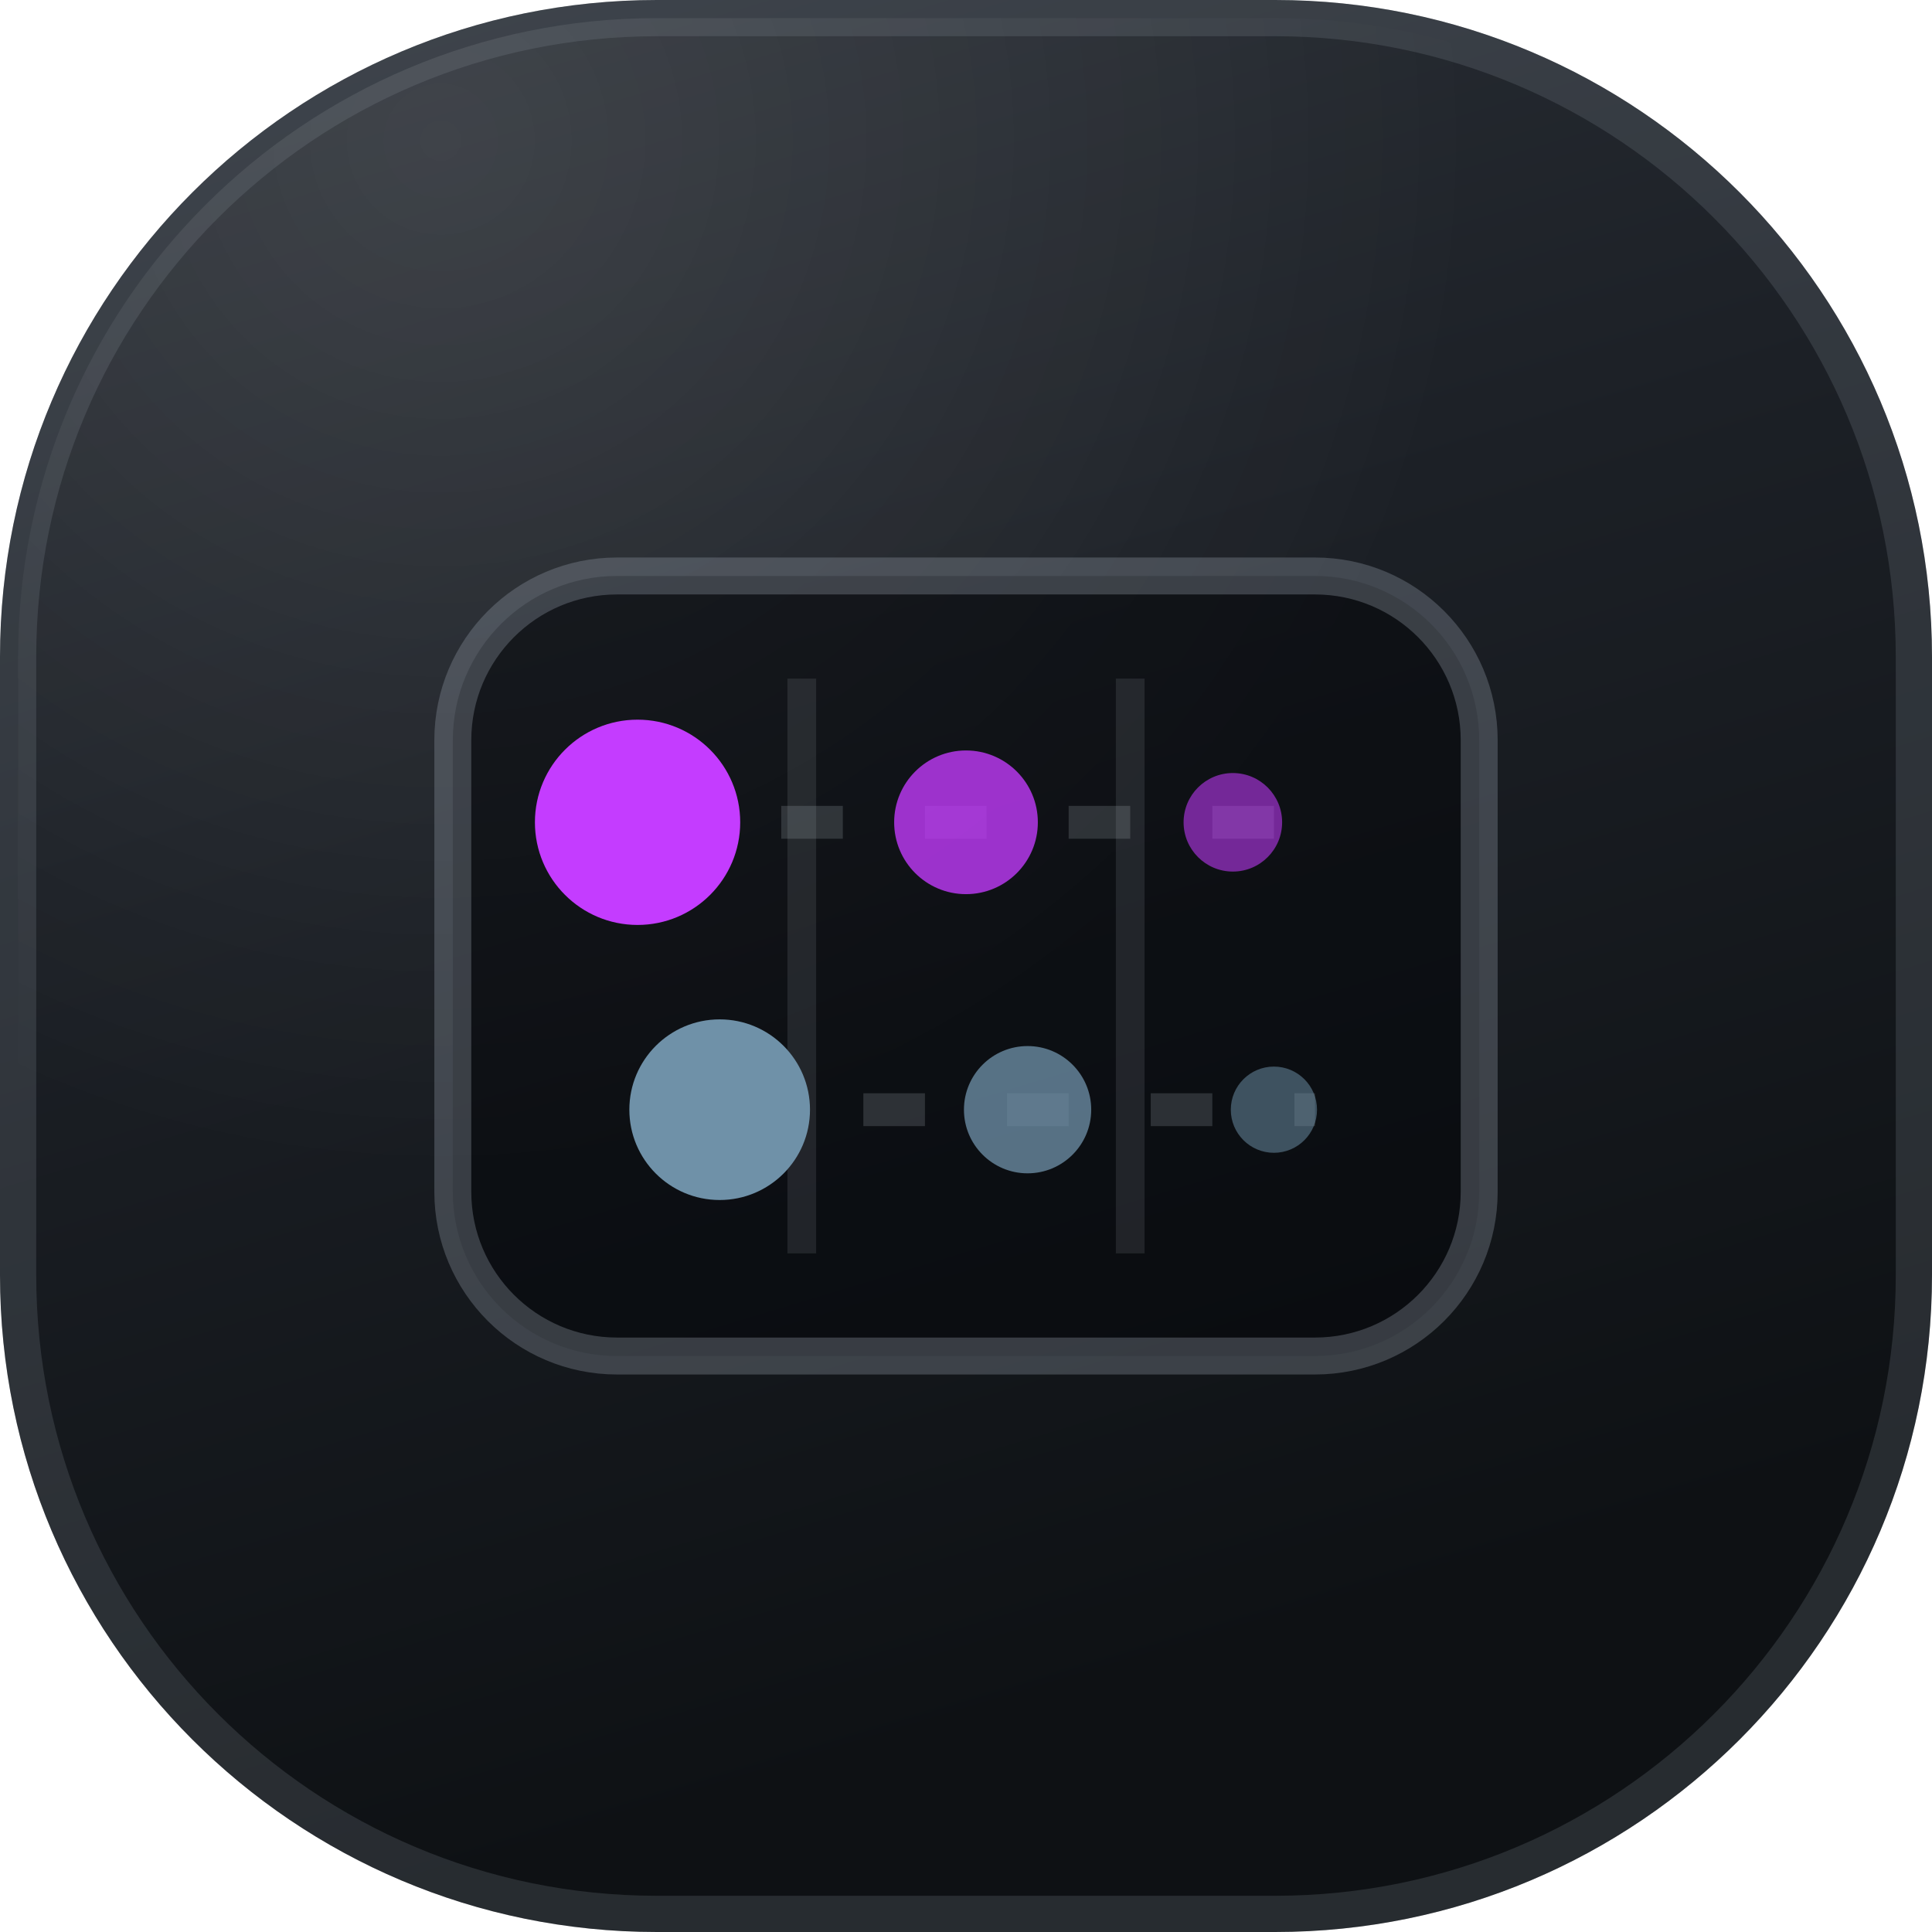
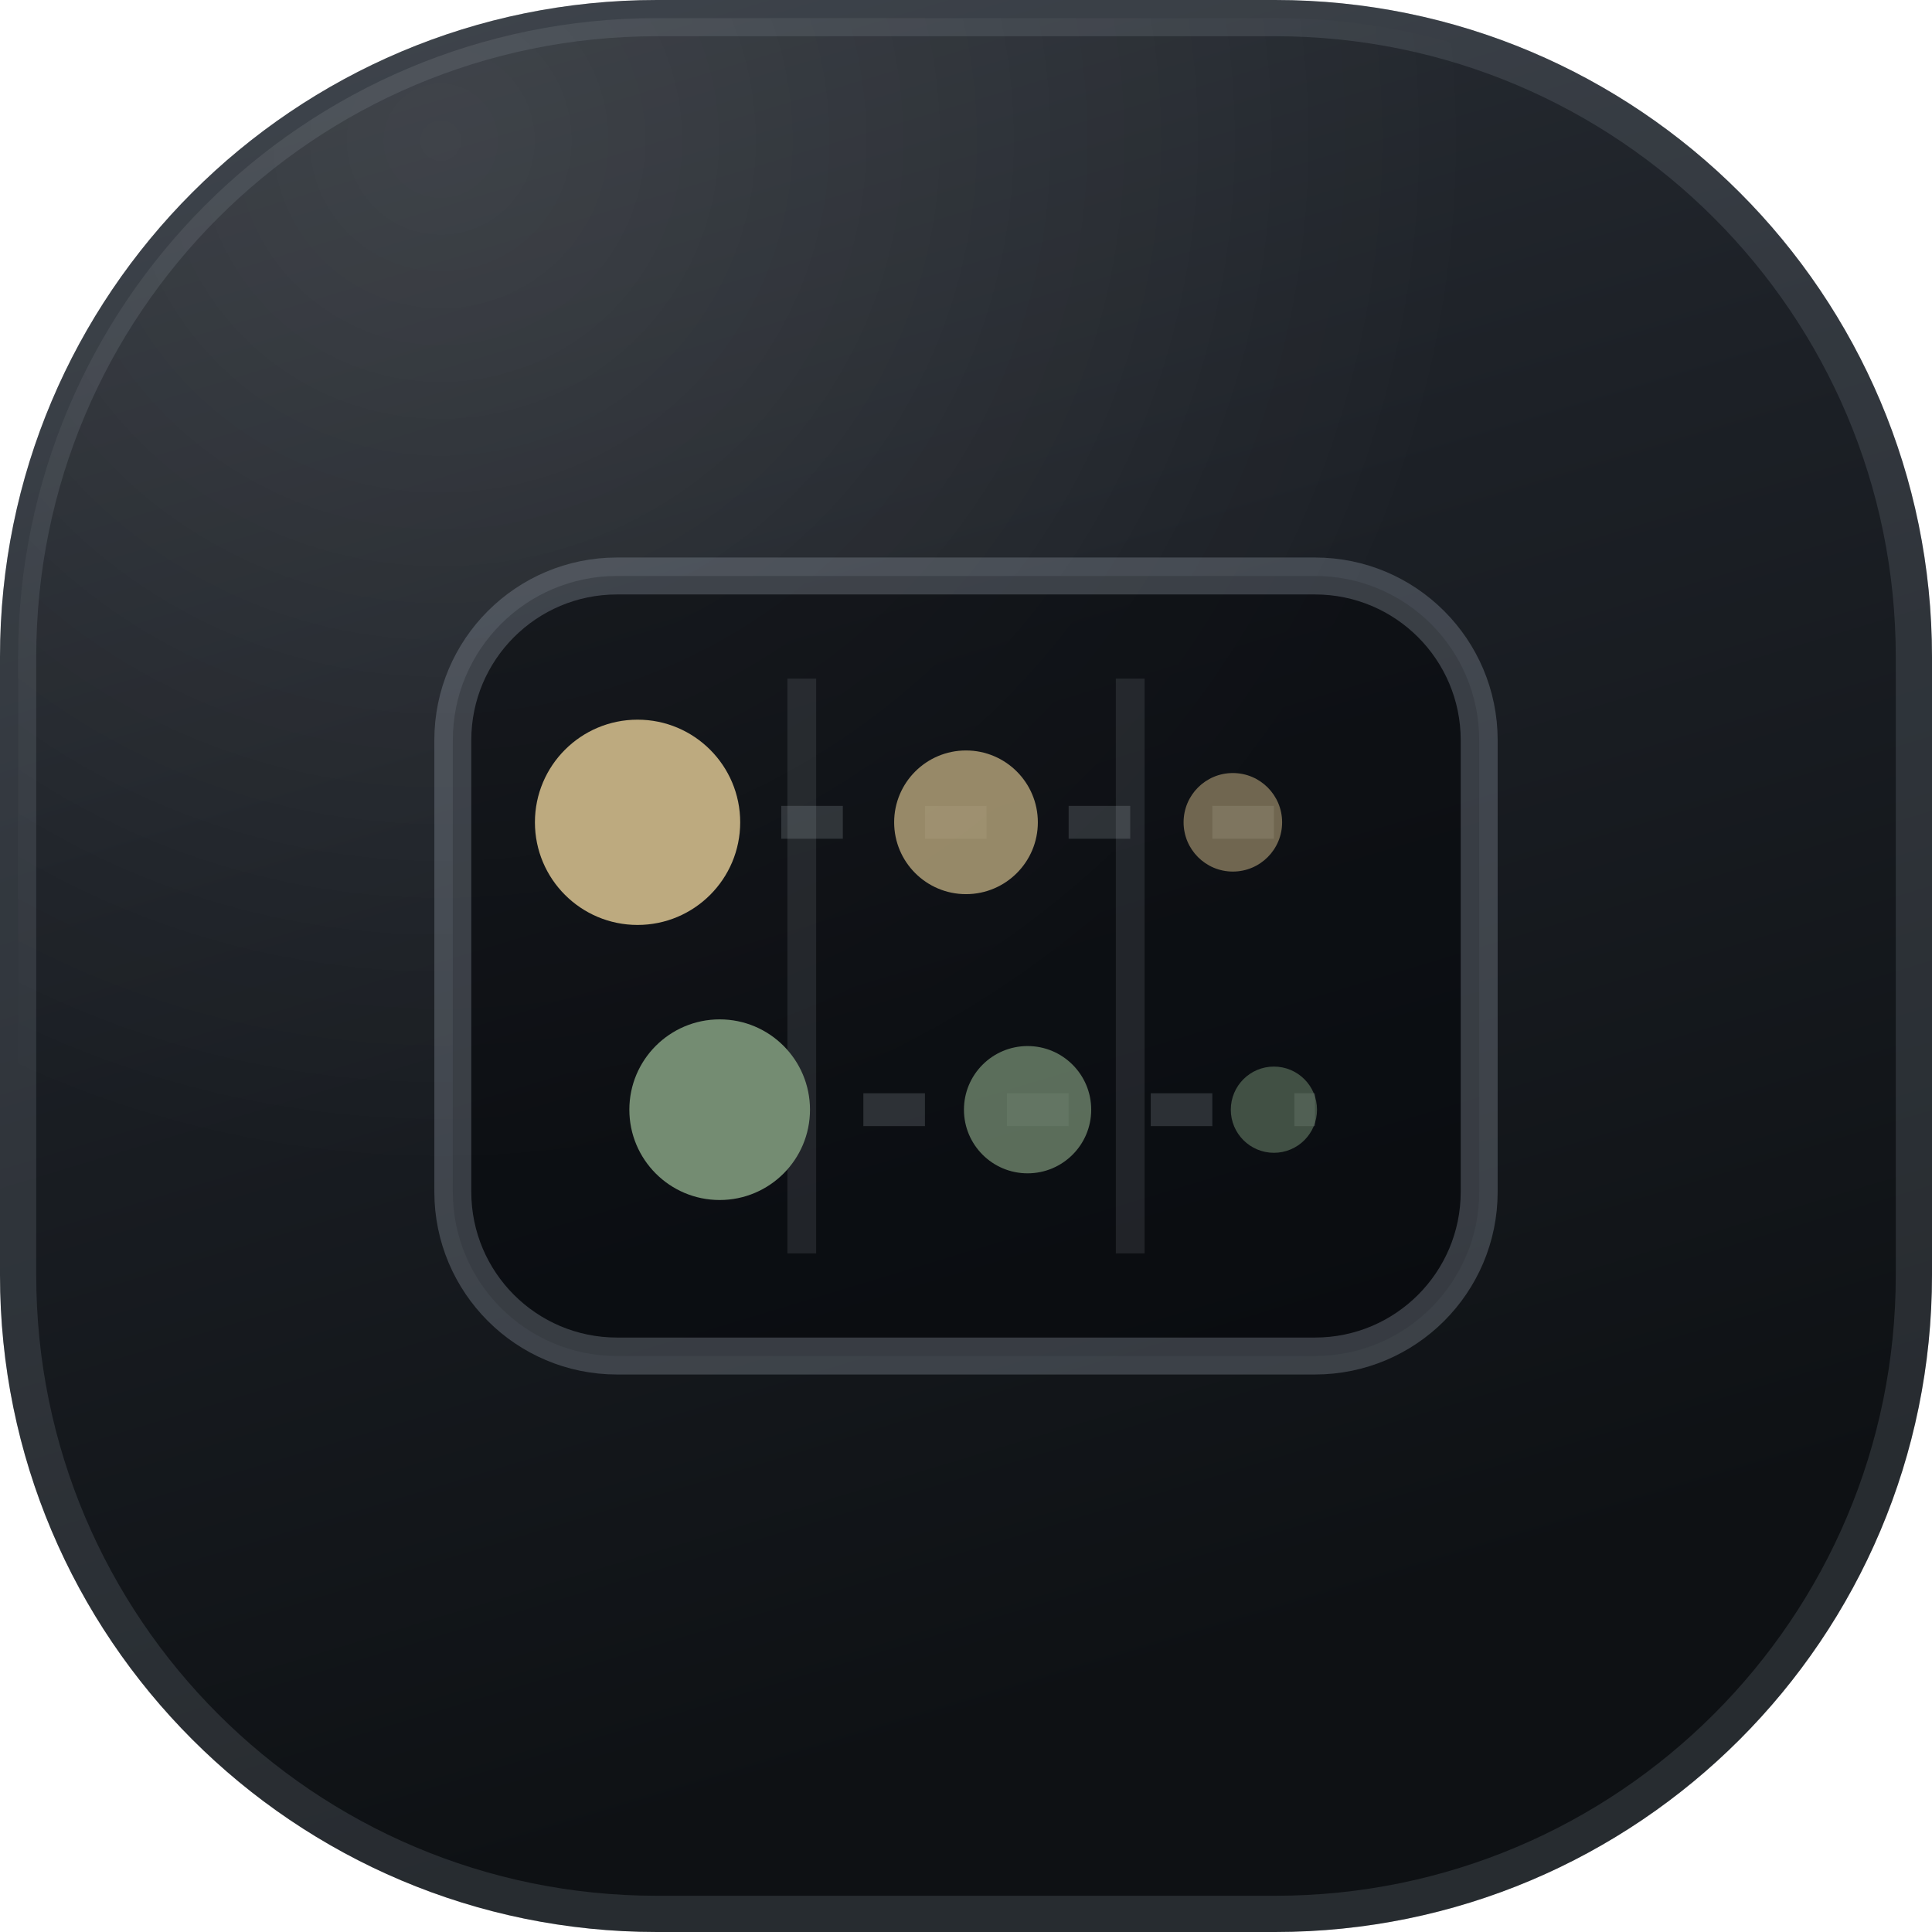
<svg xmlns="http://www.w3.org/2000/svg" width="64" height="64" viewBox="0 0 64 64">
  <defs>
    <linearGradient id="ch" x1="0" y1="0" x2="0.29" y2="0.96">
      <stop offset="0" stop-color="#2C3138" />
      <stop offset="0.45" stop-color="#1C2026" />
      <stop offset="1" stop-color="#0E1114" />
    </linearGradient>
    <radialGradient id="hl" cx="0.22" cy="0.06" r="0.95">
      <stop offset="0" stop-color="#FFFFFF" stop-opacity="0.11" />
      <stop offset="0.58" stop-color="#FFFFFF" stop-opacity="0" />
    </radialGradient>
  </defs>
  <rect x="0" y="0" width="64" height="64" rx="21.76" fill="url(#ch)" />
  <rect x="0.6" y="0.6" width="62.8" height="62.8" rx="21.16" fill="url(#hl)" stroke="#8C96A2" stroke-opacity="0.2" stroke-width="1.2" />
  <g transform="translate(32,32) scale(0.68) translate(-32,-32)">
    <rect x="7" y="13" width="50" height="38" rx="8" fill="#04060A" fill-opacity=".55" stroke="#96A0AC" stroke-opacity=".32" stroke-width="1.8" />
    <path d="M24 18V46M40 18V46" fill="none" stroke="#C6CED6" stroke-opacity=".12" stroke-width="1.4" />
    <path d="M16 25H48M20 39H49" fill="none" stroke="#C6CED6" stroke-opacity=".18" stroke-width="1.6" stroke-dasharray="3 4" />
-     <circle cx="16" cy="25" r="5" fill="#C43CFF" />
-     <circle cx="32" cy="25" r="3.5" fill="#C43CFF" fill-opacity=".78" />
-     <circle cx="45" cy="25" r="2.4" fill="#C43CFF" fill-opacity=".56" />
-     <circle cx="20" cy="39" r="4.4" fill="#6F91A8" />
-     <circle cx="35" cy="39" r="3.1" fill="#6F91A8" fill-opacity=".76" />
-     <circle cx="47" cy="39" r="2.1" fill="#6F91A8" fill-opacity=".52" />
+     <circle cx="16" cy="25" r="5" fill="#BDAA7F" />
+     <circle cx="32" cy="25" r="3.5" fill="#BDAA7F" fill-opacity=".78" />
+     <circle cx="45" cy="25" r="2.4" fill="#BDAA7F" fill-opacity=".56" />
+     <circle cx="20" cy="39" r="4.4" fill="#748C72" />
+     <circle cx="35" cy="39" r="3.1" fill="#748C72" fill-opacity=".76" />
+     <circle cx="47" cy="39" r="2.1" fill="#748C72" fill-opacity=".52" />
  </g>
</svg>
